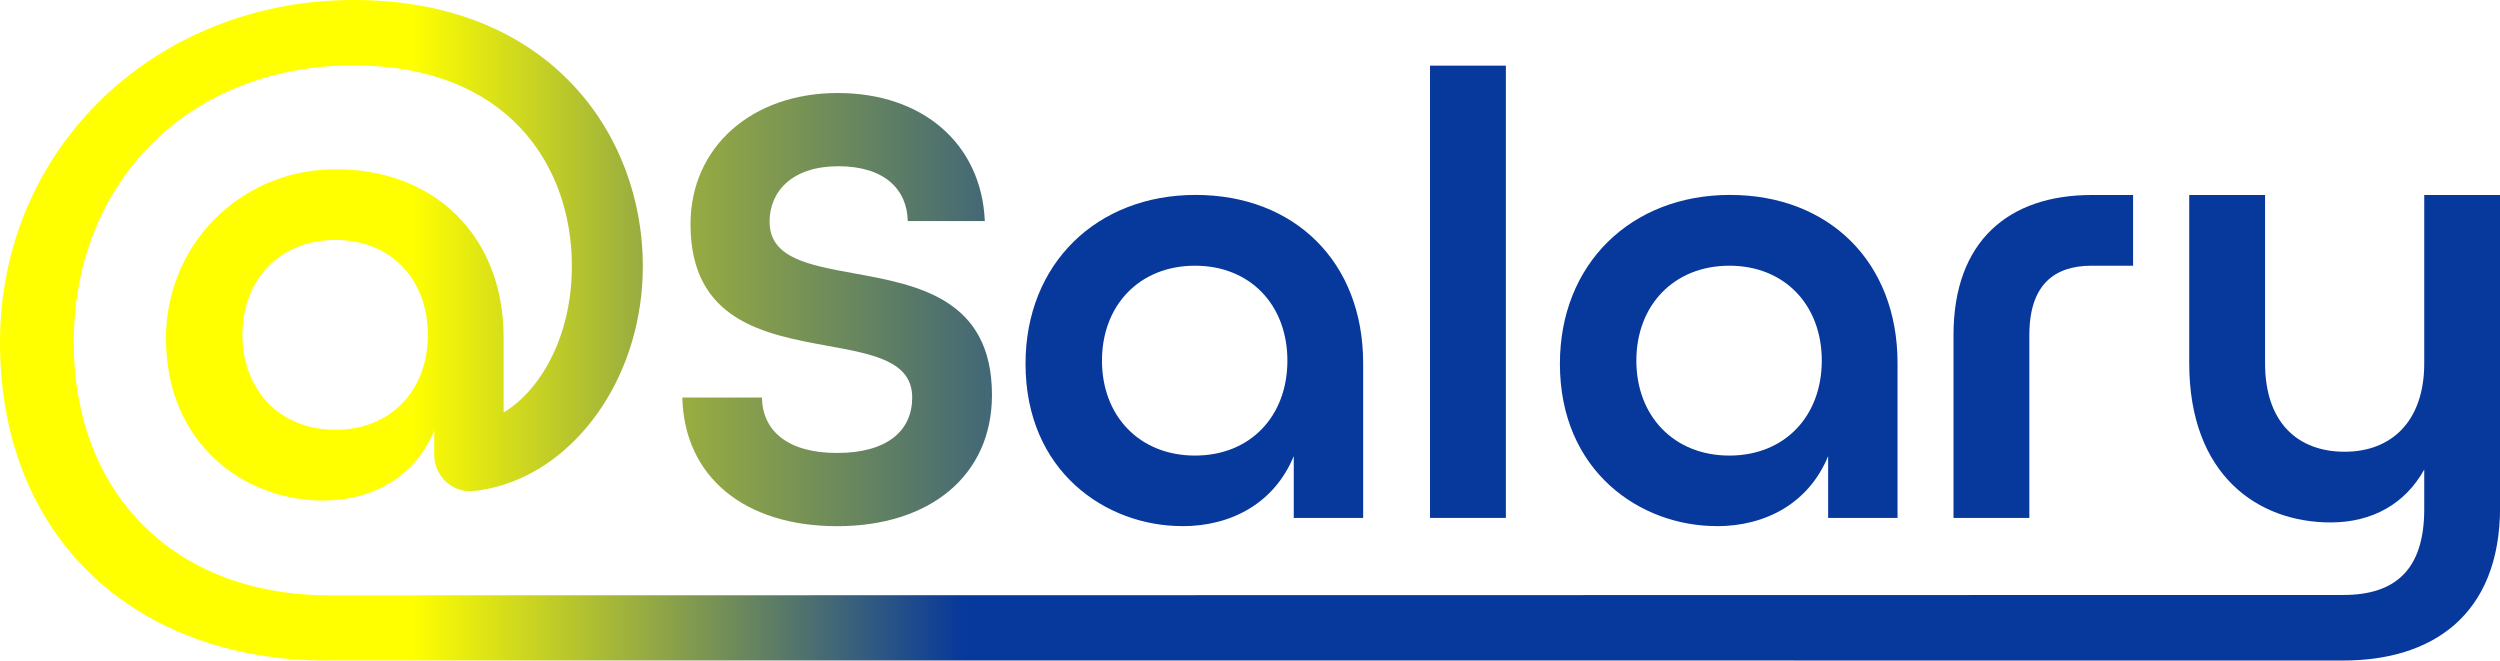
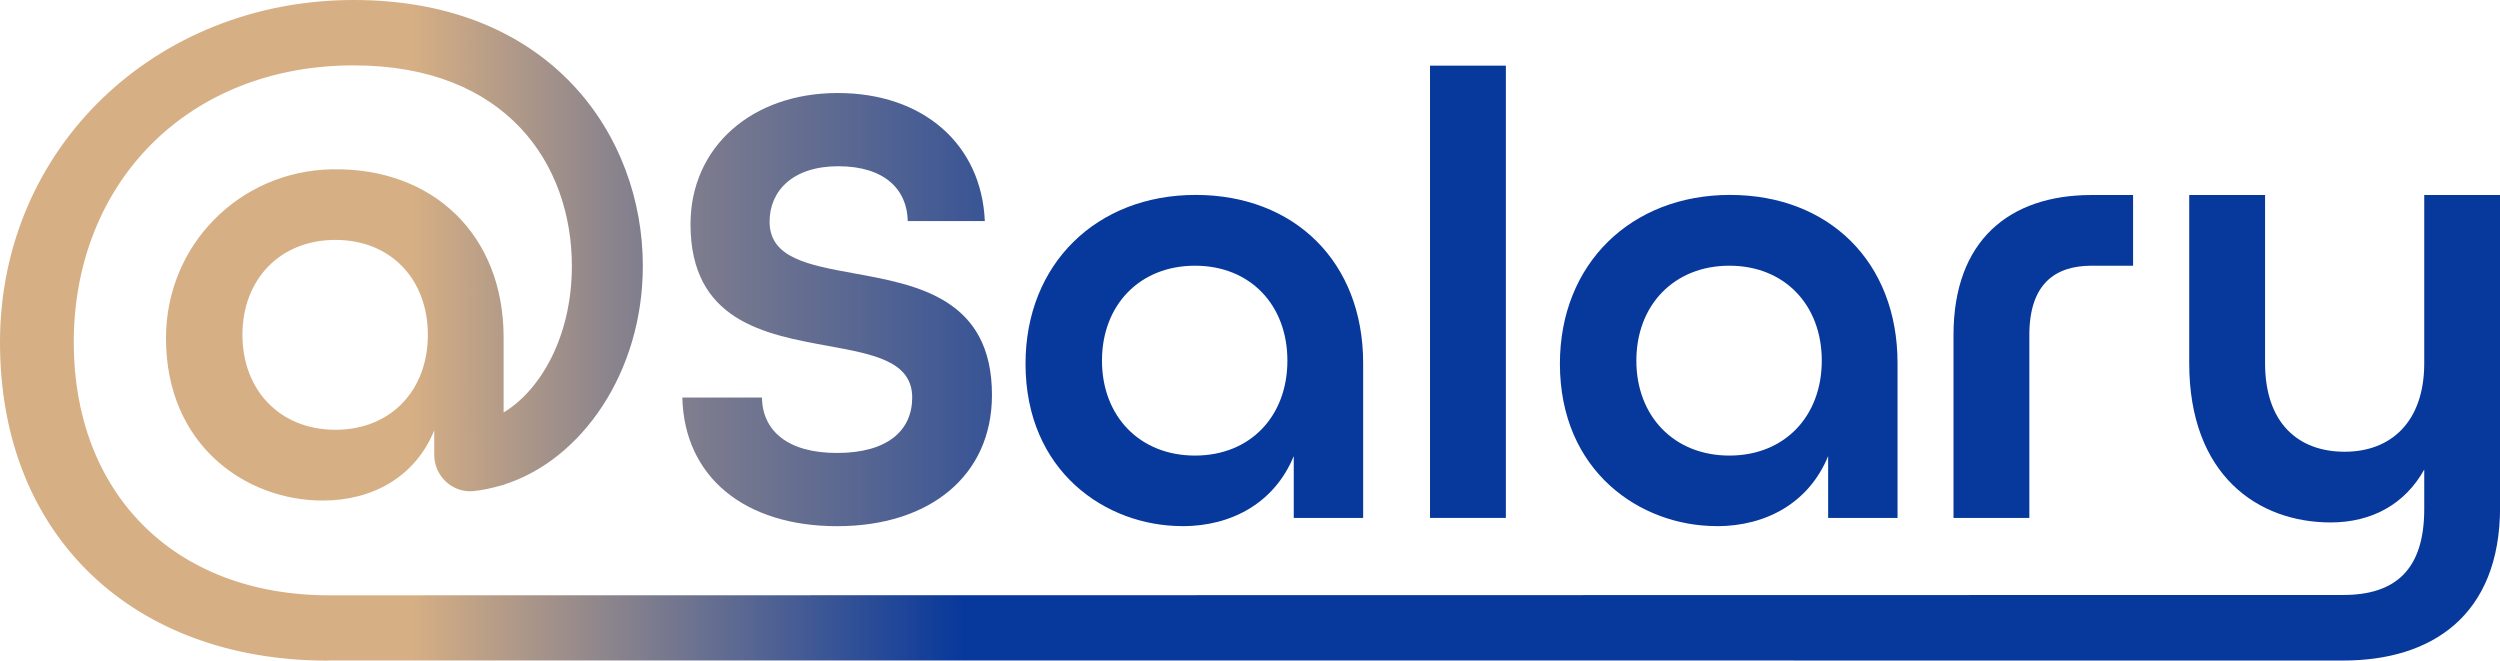
<svg xmlns="http://www.w3.org/2000/svg" xmlns:xlink="http://www.w3.org/1999/xlink" data-name="Layer 2" viewBox="0 0 286.78 75.78">
  <defs>
    <linearGradient id="prefix__a" x1="37.24" y1="35.52" x2="137.29" y2="35.52" gradientUnits="userSpaceOnUse">
-       <stop offset="0" stop-color="yellow" />
+       <stop offset="0" stop-color="#d6af84" />
      <stop offset="1" stop-color="#07389b" />
    </linearGradient>
    <linearGradient id="prefix__b" x1="18.77" y1="41.36" x2="118.82" y2="41.36" xlink:href="#prefix__a" />
    <linearGradient id="prefix__c" x1="18.77" y1="33.47" x2="118.82" y2="33.47" xlink:href="#prefix__a" />
    <linearGradient id="prefix__d" x1="18.77" y1="41.36" x2="118.82" y2="41.36" xlink:href="#prefix__a" />
    <linearGradient id="prefix__e" x1="18.77" y1="40.89" x2="118.82" y2="40.89" xlink:href="#prefix__a" />
    <linearGradient id="prefix__f" x1="47.28" y1="37.89" x2="110.58" y2="37.89" gradientUnits="userSpaceOnUse">
-       <stop offset="0" stop-color="yellow" />
+       <stop offset="0" stop-color="#d6af84" />
      <stop offset="1" stop-color="#07389b" />
    </linearGradient>
  </defs>
  <g data-name="Layer 1">
    <path d="M96.02 51.96c-5.7 0-8.55-2.56-8.62-6.36h-9.13c.22 9.13 7.16 14.76 17.76 14.76s17.76-5.77 17.76-15.05c0-11.11-8.62-12.64-15.86-13.96-5.19-.95-9.65-1.75-9.65-5.92 0-3.51 2.63-6.36 7.89-6.36s7.89 2.63 7.96 6.29h8.84c-.37-8.77-7.02-14.69-16.88-14.69s-16.88 6.21-16.88 15.05c0 11.11 8.55 12.64 15.78 13.96 5.19.95 9.65 1.75 9.65 5.92 0 3.8-2.85 6.36-8.62 6.36z" fill="url(#prefix__a)" />
    <path d="M135.62 60.36c5.7 0 10.59-2.7 12.79-8.04v7.09h7.96V41.65c0-11.62-7.89-19.29-19.22-19.29s-19.51 7.89-19.51 19.36c0 12.35 9.21 18.63 17.98 18.63zm1.46-29.88c6.36 0 10.6 4.53 10.6 10.89s-4.24 10.89-10.6 10.89-10.67-4.53-10.67-10.89 4.31-10.89 10.67-10.89z" fill="url(#prefix__b)" />
    <path fill="url(#prefix__c)" d="M164.04 7.53h8.7v51.88h-8.7z" />
    <path d="M196.92 60.36c5.7 0 10.6-2.7 12.79-8.04v7.09h7.96V41.65c0-11.62-7.89-19.29-19.22-19.29s-19.51 7.89-19.51 19.36c0 12.35 9.21 18.63 17.98 18.63zm1.46-29.88c6.36 0 10.6 4.53 10.6 10.89s-4.24 10.89-10.6 10.89-10.67-4.53-10.67-10.89 4.31-10.89 10.67-10.89z" fill="url(#prefix__d)" />
    <path d="M232.79 38.44c0-5.83 2.91-7.95 7.12-7.96h4.78v-8.11h-4.78c-9.41.01-15.82 5.2-15.82 16.07v20.97h8.7V38.44z" fill="url(#prefix__e)" />
    <path d="M278.09 22.37v19.29c0 6.72-3.8 10.16-9.13 10.16s-9.13-3.29-9.13-10.16V22.37h-8.7v19.29c0 12.86 7.89 18.27 16.22 18.27 4.75 0 8.55-2.12 10.74-6.07v4.53c0 7.01-3.36 9.86-9.28 9.86l-231.02.04c-18.09 0-29.33-11.98-29.33-29C8.46 21 21.52 7.5 40.57 7.5c17.54 0 25.03 11.35 25.03 23.02 0 8.24-3.73 14.35-7.83 16.79v-8.6c0-11.77-8.1-19.49-19.66-19.29-10.66.19-19.07 8.71-19.07 19.37 0 12.34 9.21 18.63 17.98 18.63 5.7 0 10.6-2.7 12.79-8.04v2.79c0 2.4 2.03 4.36 4.43 4.17h.01c1.05-.1 2.07-.32 3.08-.61l.45-.11v-.02c8.92-2.81 15.96-12.87 15.96-25.1C73.74 15.63 63.25 0 40.57 0S0 16.92 0 39.28s15.42 36.5 37.56 36.5c.07 0 .15-.01.22-.02s231.03.01 231.03.01c10.01 0 17.98-5.04 17.98-17.61V22.37h-8.7zM38.48 49.3c-6.36 0-10.67-4.53-10.67-10.89s4.31-10.89 10.67-10.89 10.6 4.53 10.6 10.89-4.24 10.89-10.6 10.89z" fill="url(#prefix__f)" />
  </g>
</svg>
